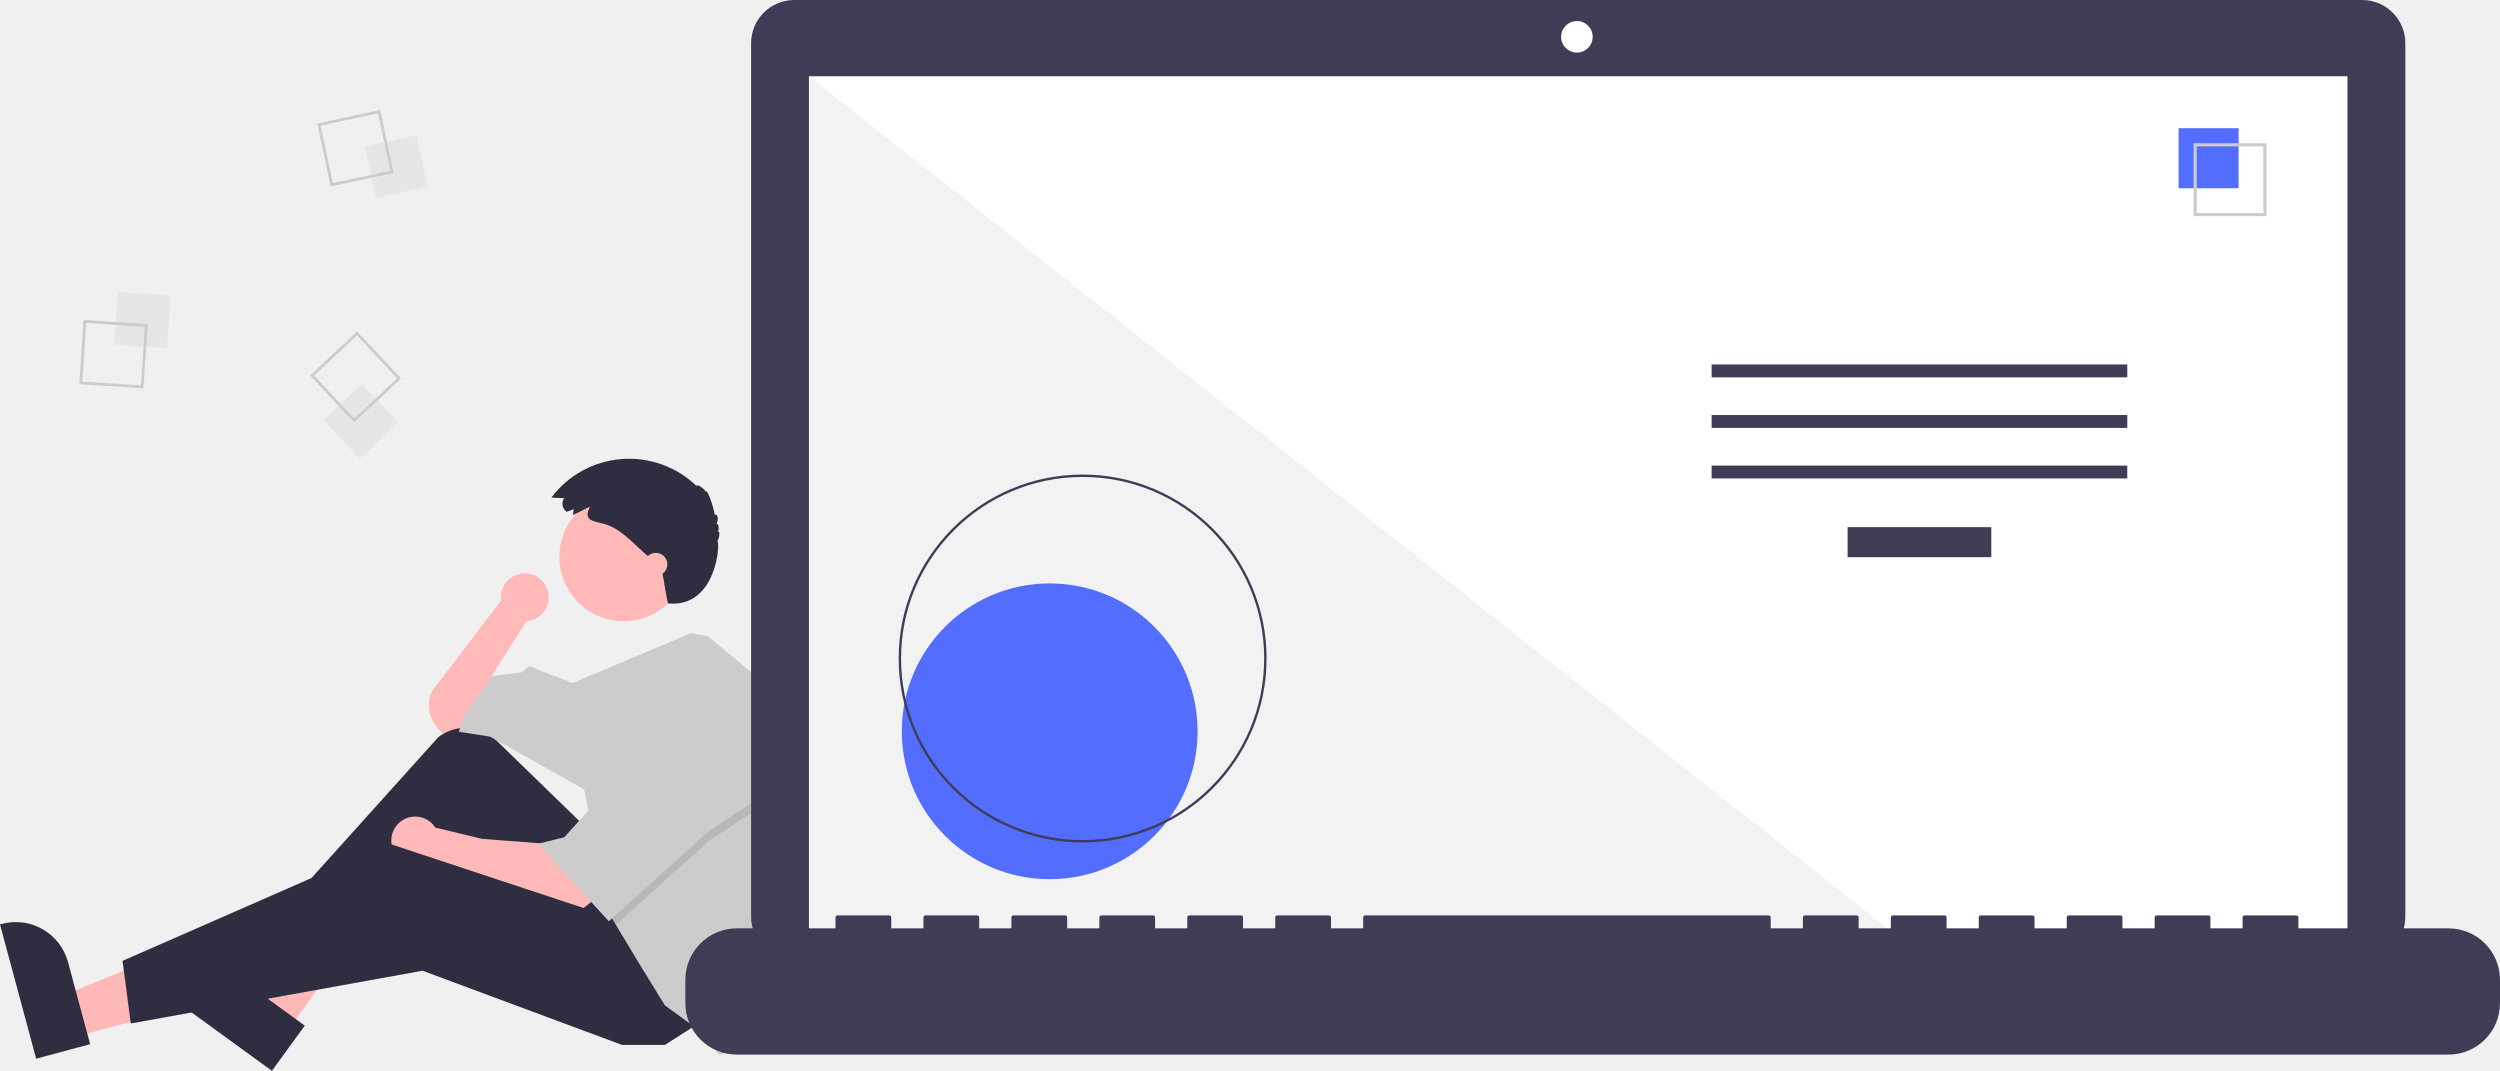
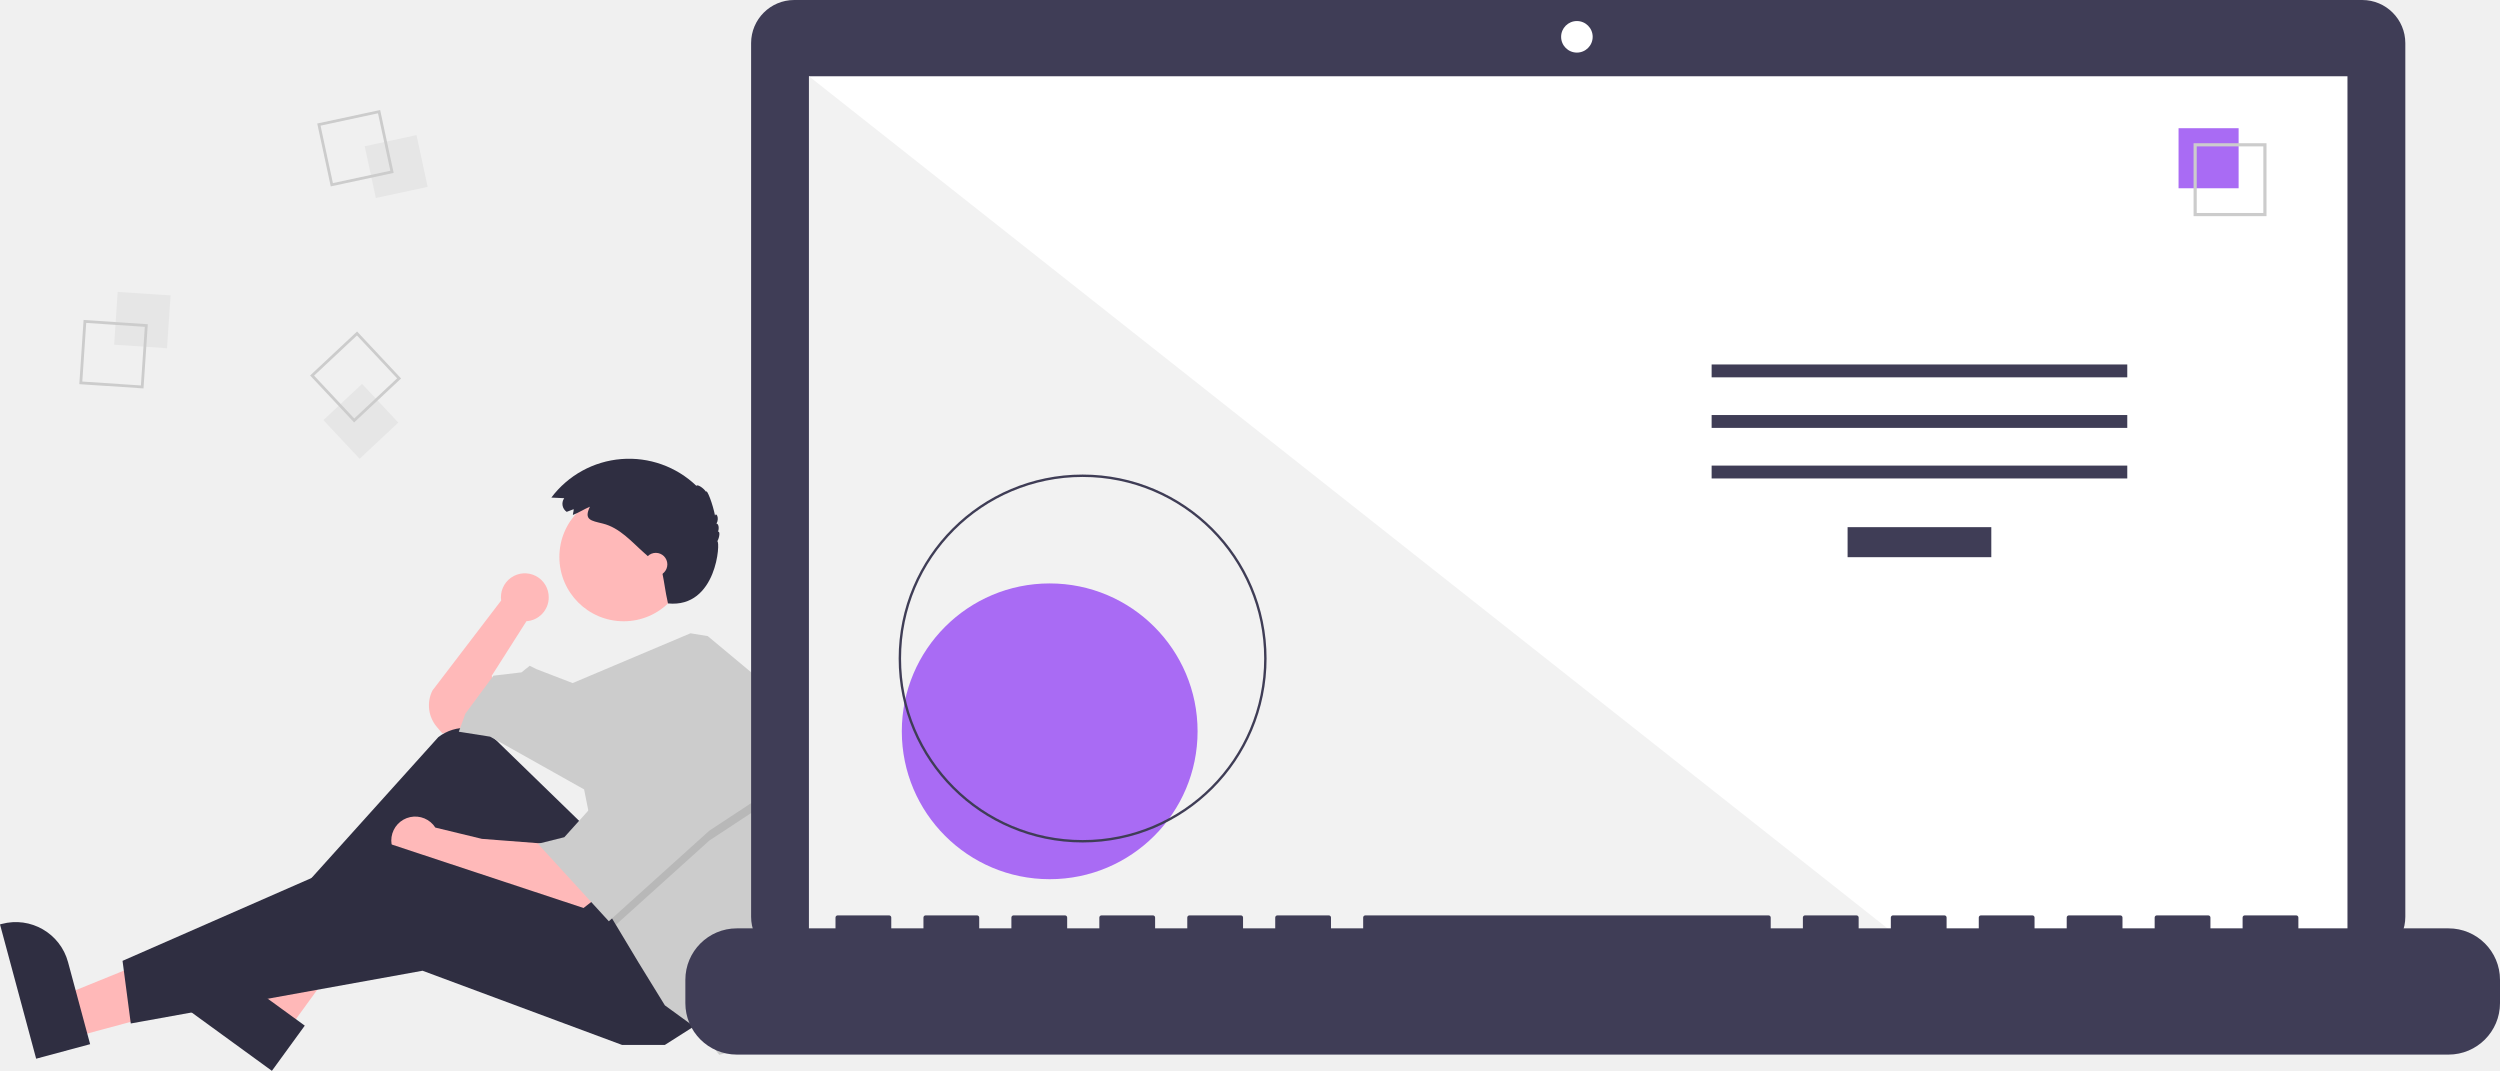
<svg xmlns="http://www.w3.org/2000/svg" data-name="Layer 1" width="1019.484" height="436.681" viewBox="0 0 1019.484 436.681">
  <path d="M314.028,475.274a9.751,9.751,0,1,0-19.407,1.282l-28.014,36.686a13.583,13.583,0,0,0,1.836,14.914l2.198,2.564,10.083-2.017,11.428-10.083L290.806,507.192l14.117-22.183-.018-.016A9.743,9.743,0,0,0,314.028,475.274Z" transform="translate(-90.2579 -231.6594)" fill="#ffb9b9" />
  <polygon points="30.041 422.968 25.468 405.984 88.8 380.265 95.549 405.331 30.041 422.968" fill="#ffb8b8" />
  <path d="M105.002,663.391,90.258,608.629l.693-.187a22.075,22.075,0,0,1,27.054,15.575l0.0.001L127.01,657.466Z" transform="translate(-90.2579 -231.6594)" fill="#2f2e41" />
  <polygon points="117.278 420.254 103.054 409.91 136.185 350.121 157.179 365.388 117.278 420.254" fill="#ffb8b8" />
  <path d="M201.137,668.341,155.271,634.985l.422-.58a22.075,22.075,0,0,1,30.835-4.87l.001.001L214.542,649.908Z" transform="translate(-90.2579 -231.6594)" fill="#2f2e41" />
  <path d="M328.45,568.364l-35.795-34.773a18.076,18.076,0,0,0-23.668-1.322L201.401,607.352l6.05,9.411L271.984,573.069l43.694,57.139,41.678-20.838Z" transform="translate(-90.2579 -231.6594)" fill="#2f2e41" />
  <path d="M312.989,575.758l-26.217-2.017-18.986-4.603a9.753,9.753,0,1,0-1.85,12.656l-.003.014,11.428,4.706,49.072,16.806,6.05-4.706Z" transform="translate(-90.2579 -231.6594)" fill="#ffb9b9" />
  <polygon points="285.92 416.699 271.131 426.11 253.653 426.11 172.315 395.86 53.332 417.371 49.971 391.826 158.871 344.099 254.326 375.693 285.92 416.699" fill="#2f2e41" />
  <circle cx="254.326" cy="227.132" r="26.217" fill="#ffb9b9" />
  <path d="M412.417,563.463a150.631,150.631,0,0,1-7.388,46.592l-1.963,6.037-9.411,43.022-10.083,2.689-7.394-9.411-14.789-10.755L350.634,624.158,341.411,608.791l-2.877-4.8-10.083-50.416-38.317-21.511-12.772-2.017,2.689-7.394,11.428-15.461L302.906,505.847l3.361-2.689,2.689,1.344,14.823,5.71,48.057-20.304,7.031,1.15L403.067,511.225A150.499,150.499,0,0,1,412.417,563.463Z" transform="translate(-90.2579 -231.6594)" fill="#ccc" />
  <polygon points="314.825 325.949 289.281 342.754 251.153 377.131 248.276 372.332 240.209 331.999 242.226 331.999 263.065 293.683 314.825 325.949" opacity="0.1" style="isolation:isolate" />
  <polygon points="263.065 289.649 242.226 327.965 230.126 341.41 219.371 344.099 248.276 375.693 289.281 338.721 314.825 321.915 263.065 289.649" fill="#ccc" />
  <path d="M324.193,439.299l-2.841,1.093a3.965,3.965,0,0,1-1.06-5.507q.023-.034.047-.067l-5.249-.246a39.637,39.637,0,0,1,59.173-4.77c.239-.823,2.844.778,3.908,2.402.357-1.339,2.8,5.135,3.664,9.712.4-1.524,1.938.936.591,3.297.854-.125,1.239,2.059.578,3.276.934-.439.777,2.169-.236,3.911,1.333-.118-.114,27.331-20.114,25.331-1.392-6.397-1-6-2.64-14.226-.763-.81-1.599-1.548-2.433-2.284l-4.513-3.983c-5.247-4.632-10.021-10.348-17.011-12.08-4.804-1.19-7.841-1.458-5.223-6.872-2.365.987-4.574,2.455-6.961,3.372C323.905,440.902,324.239,440.055,324.193,439.299Z" transform="translate(-90.2579 -231.6594)" fill="#2f2e41" />
  <circle cx="267.434" cy="230.157" r="4.706" fill="#ffb9b9" />
  <rect x="137.514" y="351.376" width="21.61" height="21.61" transform="translate(-313.1754 254.4458) rotate(-86.18992)" fill="#e6e6e6" style="isolation:isolate" />
  <path d="M124.344,362.131l26.183,1.744-1.744,26.183-26.183-1.744Zm24.969,2.806-23.906-1.592-1.592,23.906,23.906,1.592Z" transform="translate(-90.2579 -231.6594)" fill="#ccc" />
  <rect x="241.009" y="288.772" width="21.61" height="21.61" transform="translate(-147.5724 -172.0746) rotate(-12.12675)" fill="#e6e6e6" style="isolation:isolate" />
  <path d="M245.278,276.51l5.513,25.655-25.655,5.513-5.513-25.655Zm4.157,24.779-5.033-23.424-23.424,5.033,5.033,23.424Z" transform="translate(-90.2579 -231.6594)" fill="#ccc" />
  <rect x="226.603" y="392.674" width="21.61" height="21.61" transform="translate(-301.9456 39.64172) rotate(-43.12712)" fill="#e6e6e6" style="isolation:isolate" />
  <path d="M253.815,385.997,234.663,403.935l-17.939-19.152,19.152-17.939Zm-19.099,16.326,17.486-16.379-16.379-17.486-17.486,16.379Z" transform="translate(-90.2579 -231.6594)" fill="#ccc" />
  <path d="M1053.535,231.659H414.152a17.598,17.598,0,0,0-17.599,17.598v356.252a17.599,17.599,0,0,0,17.599,17.599H1053.535a17.599,17.599,0,0,0,17.599-17.599V249.258a17.599,17.599,0,0,0-17.599-17.598Z" transform="translate(-90.2579 -231.6594)" fill="#3f3d56" />
  <rect x="329.89" y="31.101" width="627.391" height="353.913" fill="#fff" />
  <circle cx="643.049" cy="15.014" r="6.435" fill="#fff" />
  <polygon points="777.858 385.015 329.89 385.015 329.89 31.102 777.858 385.015" fill="#f2f2f2" style="isolation:isolate" />
-   <circle cx="428.058" cy="298.224" r="60.307" fill="#536dfe" />
+   <circle cx="428.058" cy="298.224" r="60.307" fill="#a96bf4" />
  <path d="M531.741,575.21a75.016,75.016,0,1,1,75.016-75.016A75.016,75.016,0,0,1,531.741,575.21Zm0-149.051A74.035,74.035,0,1,0,605.776,500.194a74.035,74.035,0,0,0-74.035-74.035Z" transform="translate(-90.2579 -231.6594)" fill="#3f3d56" />
  <rect x="753.437" y="214.97" width="58.605" height="12.246" fill="#3f3d56" />
  <rect x="697.991" y="148.627" width="169.497" height="5.248" fill="#3f3d56" />
  <rect x="697.991" y="169.246" width="169.497" height="5.248" fill="#3f3d56" />
  <rect x="697.991" y="189.866" width="169.497" height="5.248" fill="#3f3d56" />
-   <rect x="888.401" y="52.282" width="24.492" height="24.492" fill="#536dfe" />
+   <rect x="888.401" y="52.282" width="24.492" height="24.492" fill="#a96bf4" />
  <path d="M1014.522,319.804h-29.74v-29.74h29.74Zm-28.447-1.293h27.154V291.357H986.075Z" transform="translate(-90.2579 -231.6594)" fill="#ccc" />
  <path d="M1088.749,610.239h-61.229v-4.412a.875.875,0,0,0-.875-.875h-20.993a.875.875,0,0,0-.875.875v4.412H991.657v-4.412a.875.875,0,0,0-.875-.875H969.789a.875.875,0,0,0-.875.875h0v4.412H955.794v-4.412a.875.875,0,0,0-.875-.875h-20.993a.875.875,0,0,0-.875.875h0v4.412H919.931v-4.412a.875.875,0,0,0-.875-.875H898.064a.875.875,0,0,0-.875.875v4.412H884.068v-4.412a.875.875,0,0,0-.875-.875H862.201a.875.875,0,0,0-.875.875h0v4.412H848.205v-4.412a.875.875,0,0,0-.875-.875H826.338a.875.875,0,0,0-.875.875h0v4.412H812.343v-4.412a.875.875,0,0,0-.875-.875H647.023a.875.875,0,0,0-.875.875h0v4.412H633.028v-4.412a.875.875,0,0,0-.875-.875H611.161a.875.875,0,0,0-.875.875h0v4.412h-13.121v-4.412a.875.875,0,0,0-.875-.875h-20.993a.875.875,0,0,0-.875.875h0v4.412H561.302v-4.412a.875.875,0,0,0-.875-.875H539.435a.875.875,0,0,0-.875.875h0v4.412H525.44v-4.412a.875.875,0,0,0-.875-.875H503.572a.875.875,0,0,0-.875.875h0v4.412h-13.121v-4.412a.875.875,0,0,0-.875-.875H467.709a.875.875,0,0,0-.875.875v4.412H453.714v-4.412a.875.875,0,0,0-.875-.875H431.846a.875.875,0,0,0-.875.875h0v4.412H390.735A20.993,20.993,0,0,0,369.742,631.232v9.492A20.993,20.993,0,0,0,390.735,661.717h698.014a20.993,20.993,0,0,0,20.993-20.993V631.232A20.993,20.993,0,0,0,1088.749,610.239Z" transform="translate(-90.2579 -231.6594)" fill="#3f3d56" />
</svg>
